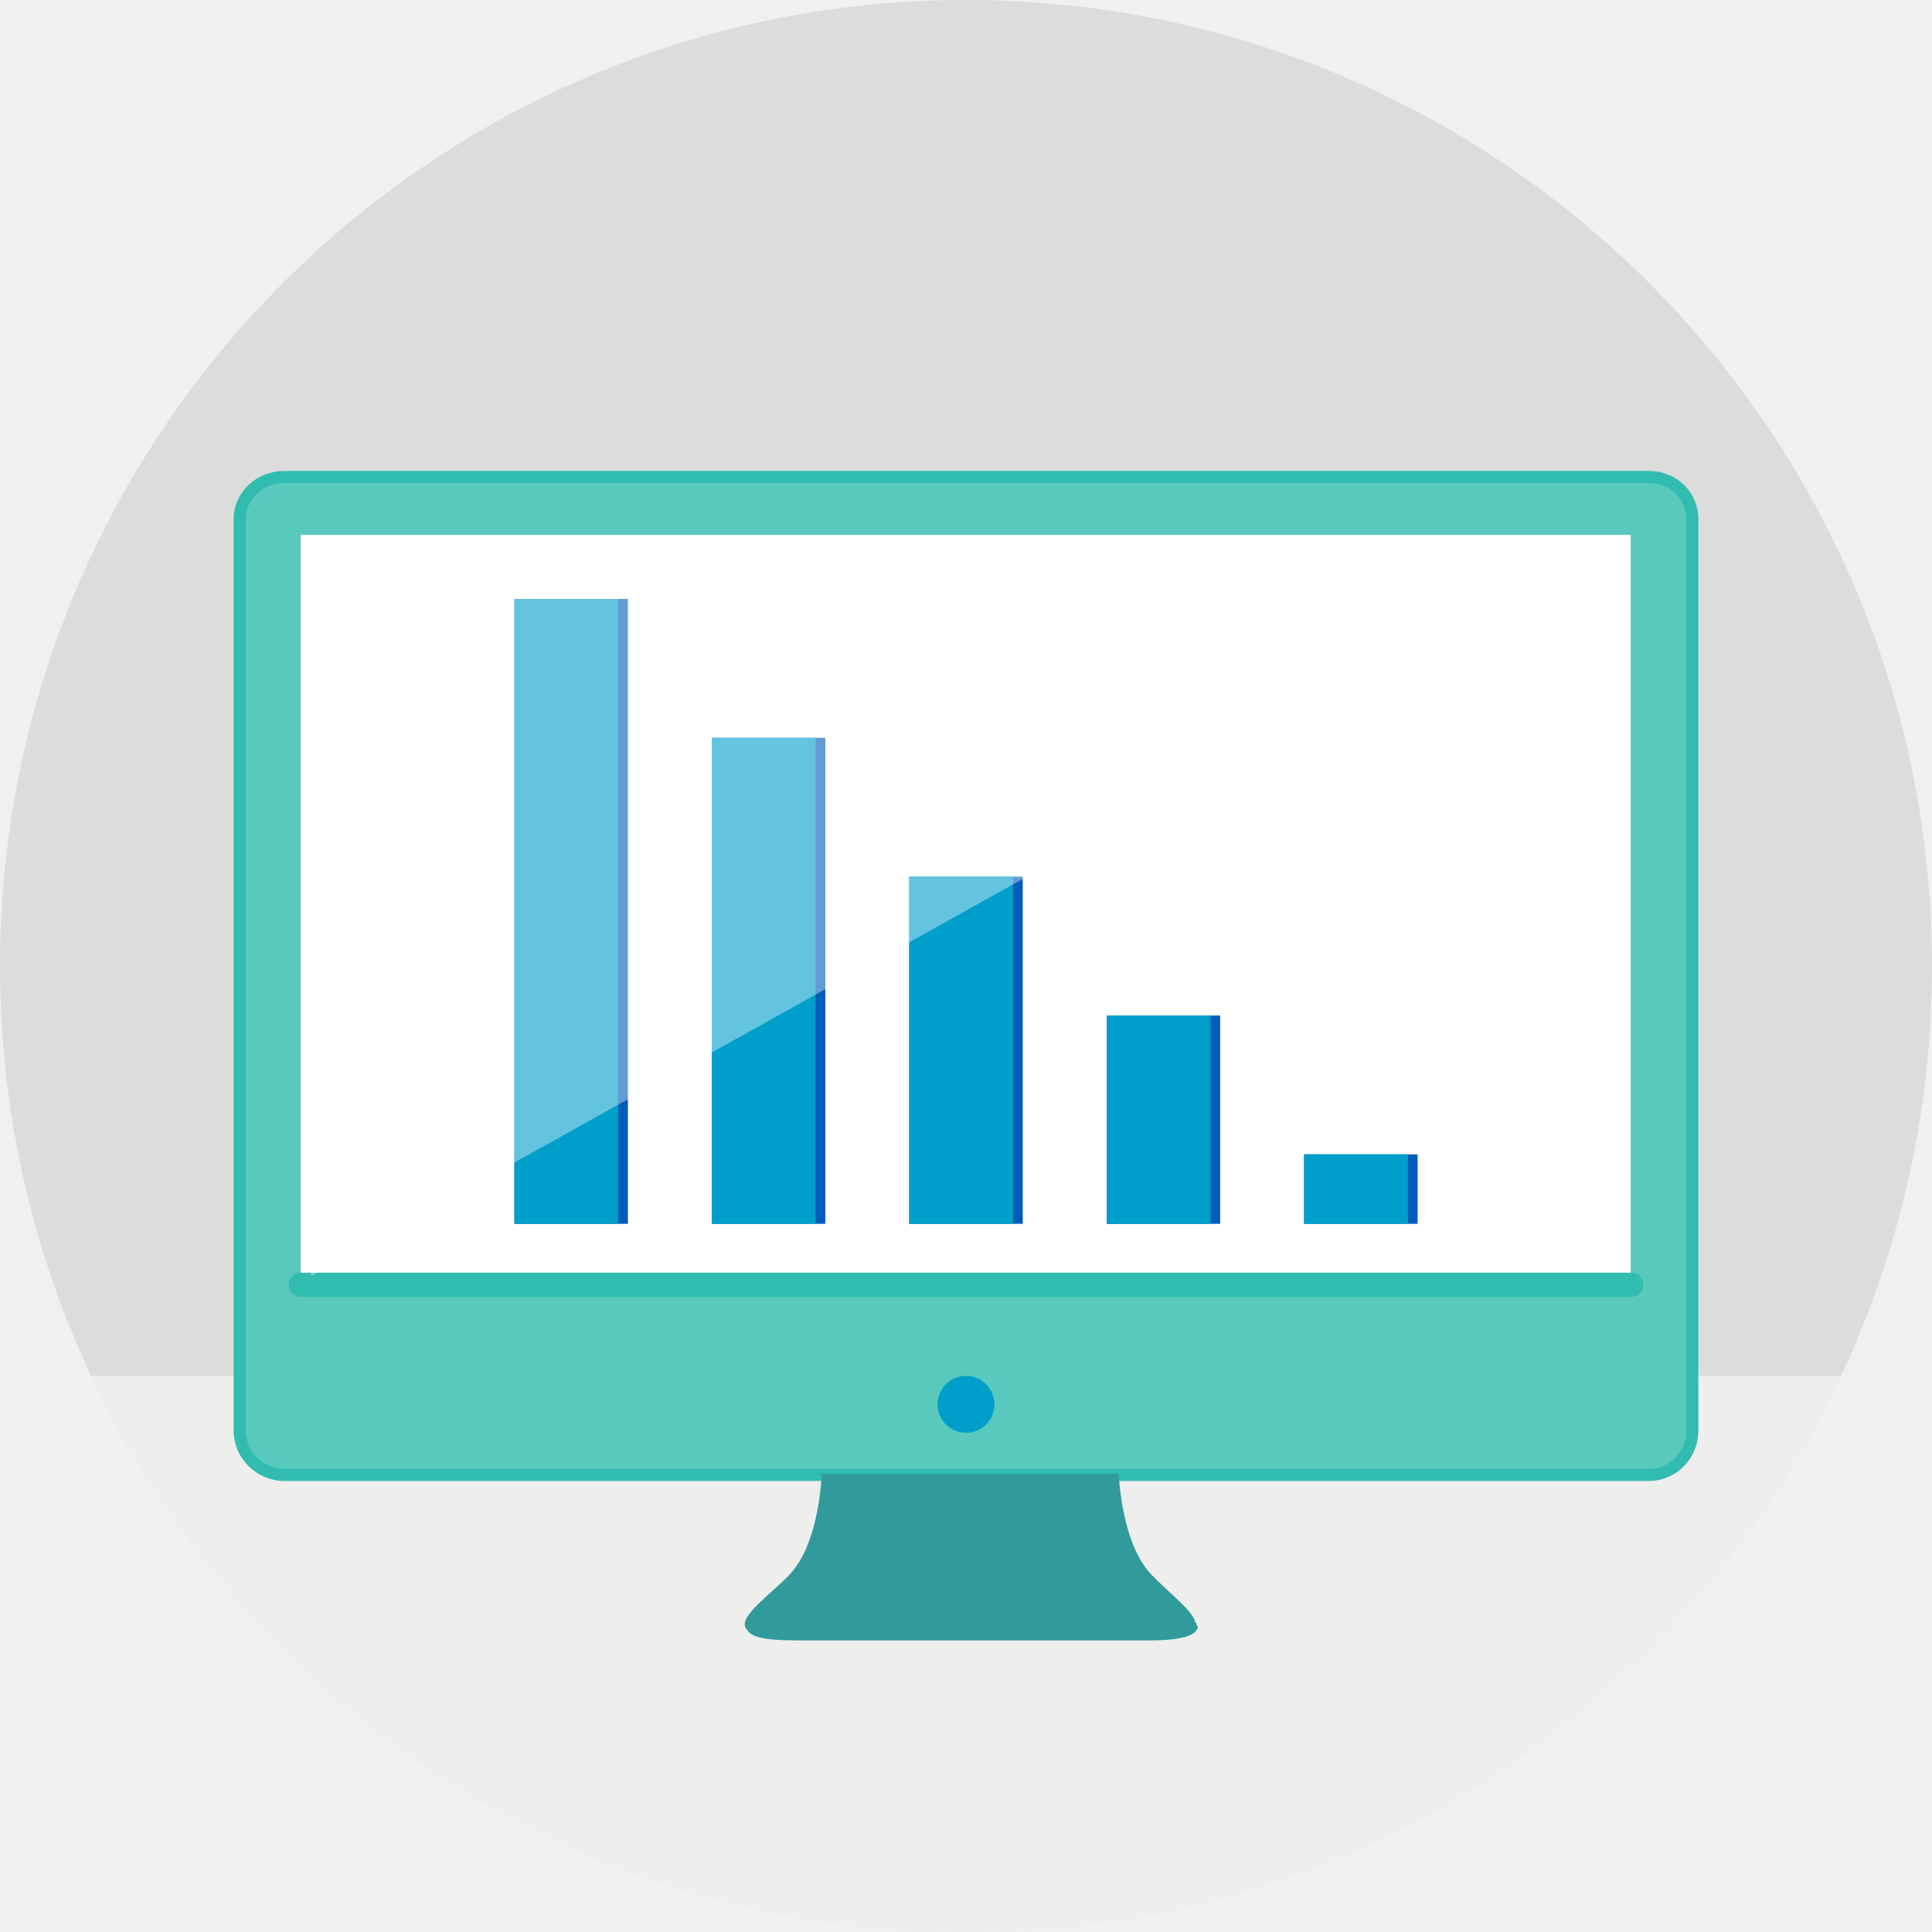
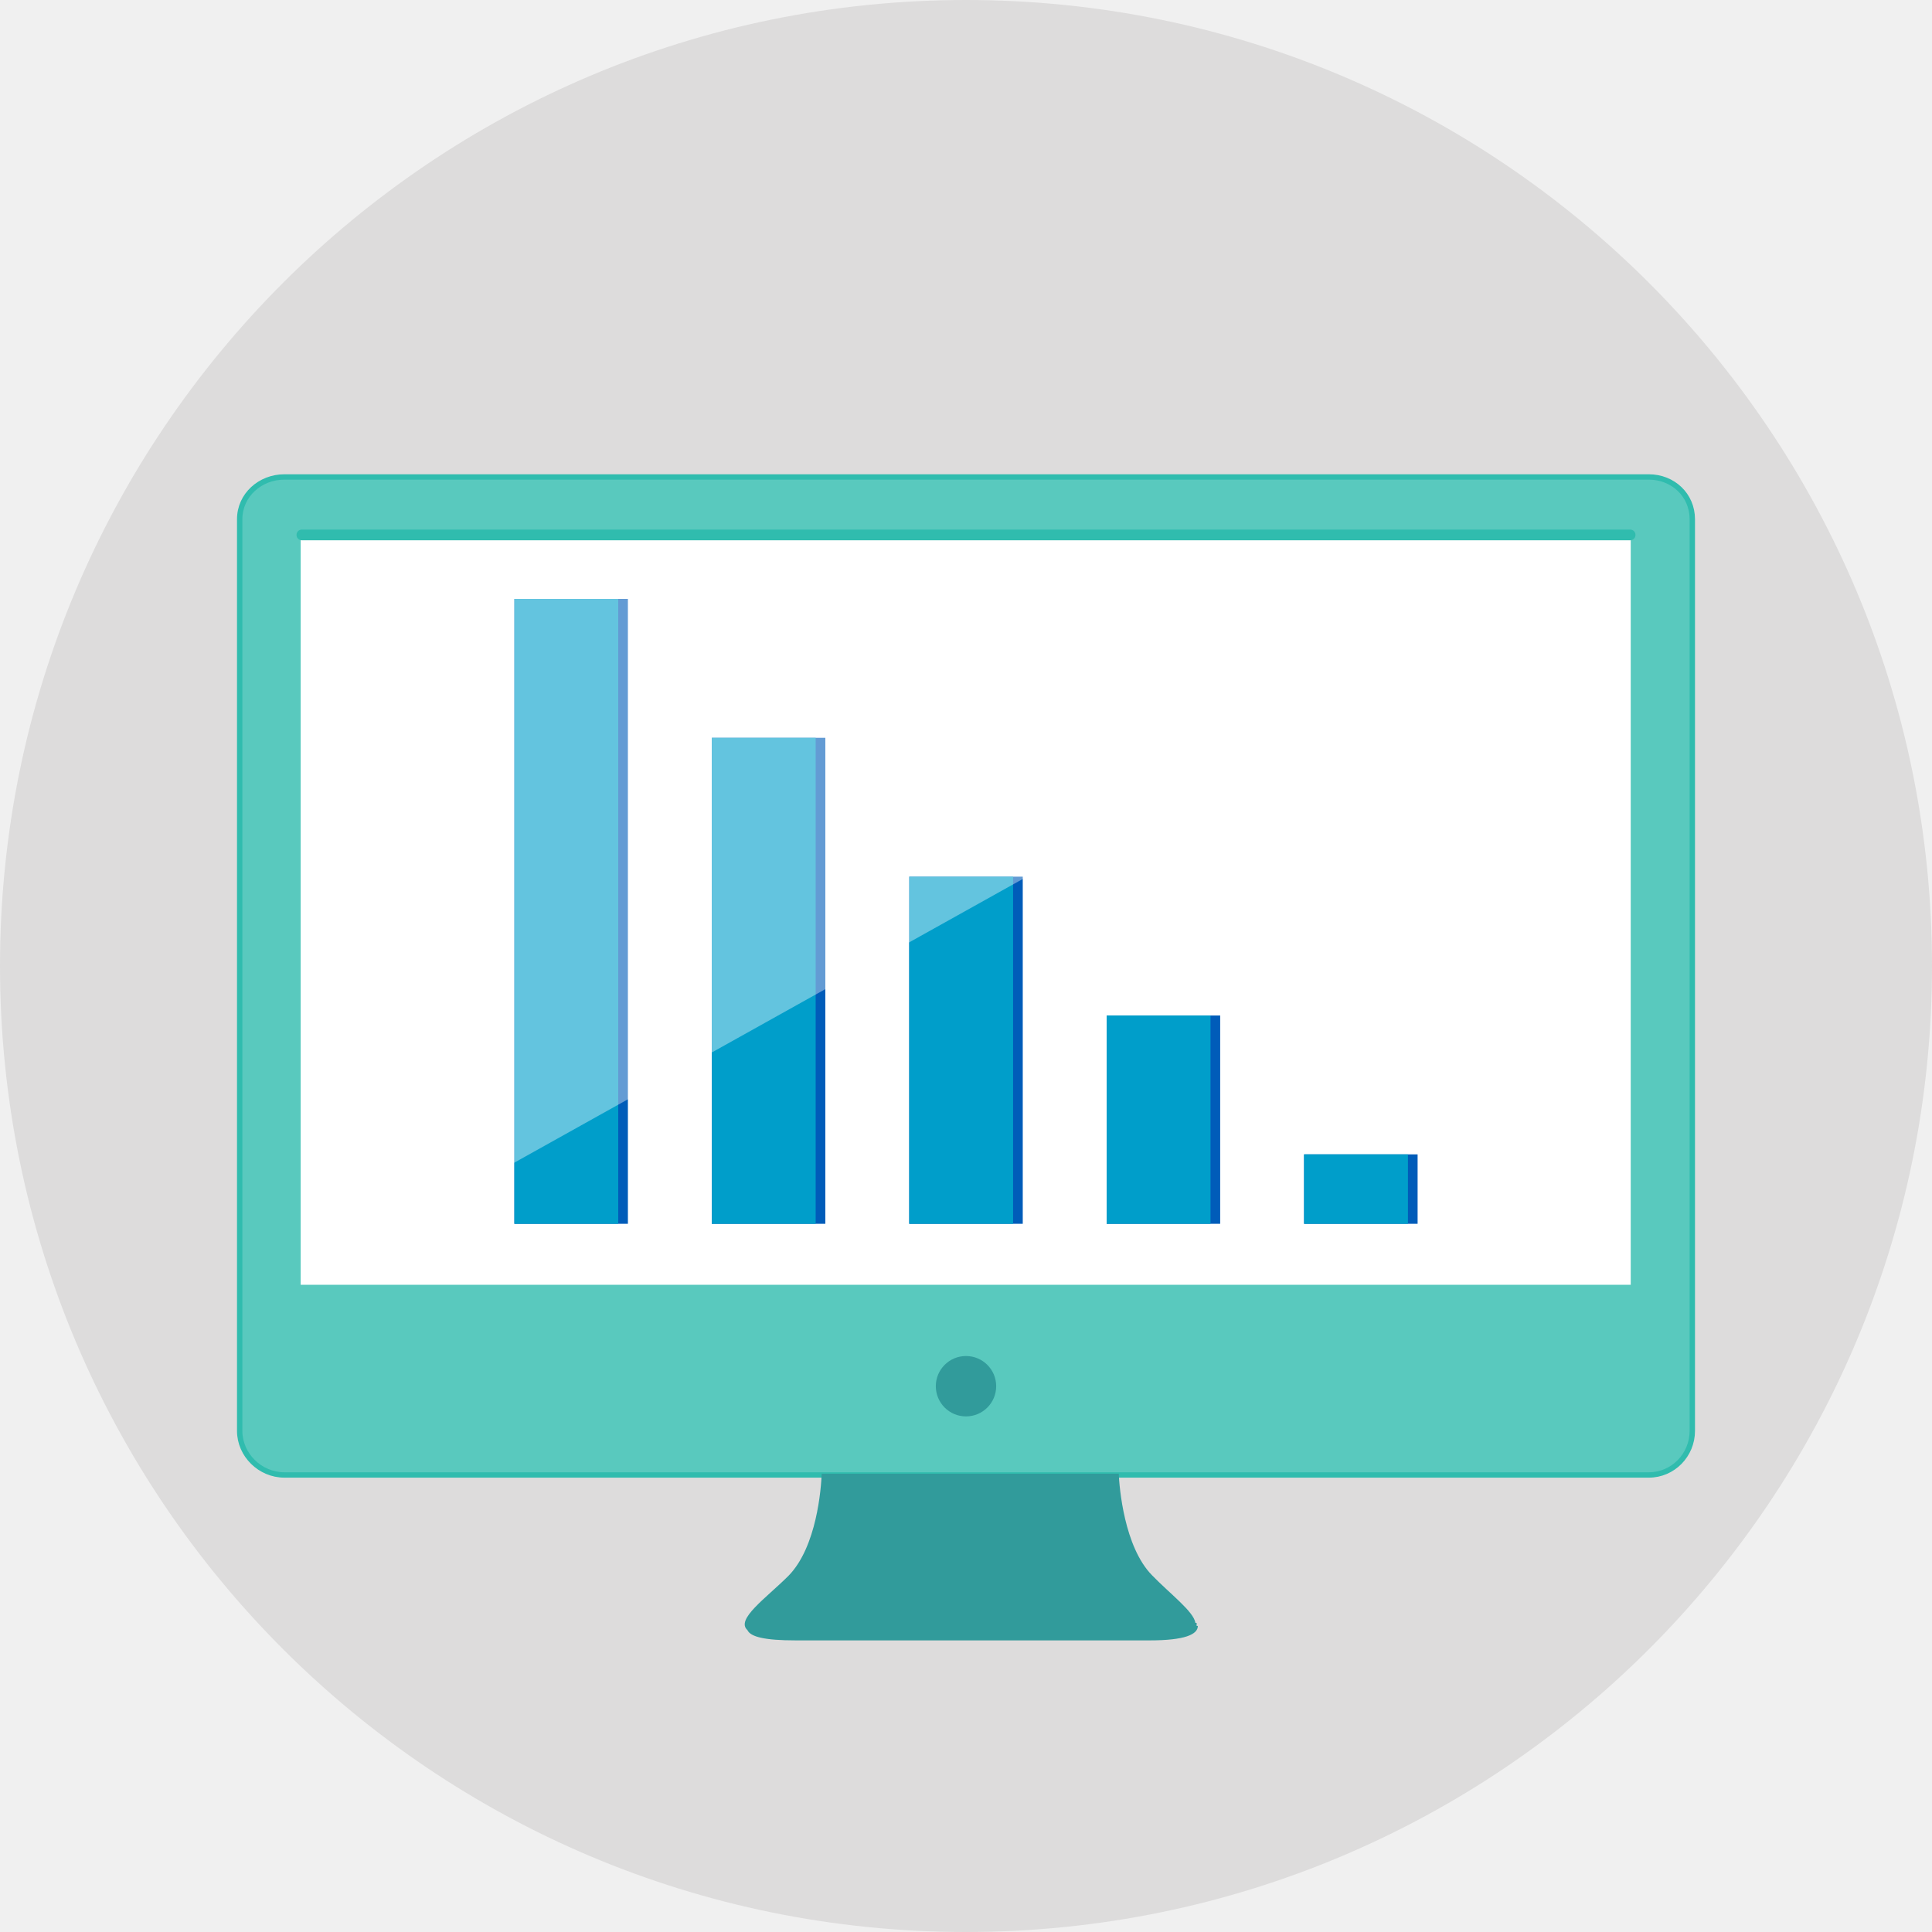
- <svg xmlns="http://www.w3.org/2000/svg" viewBox="0 0 320 320" enable-background="new 0 0 320 320">
-   <circle fill="#DDDCDC" cx="160" cy="160" r="160" />
-   <path fill="#EEEEED" d="M160 320c64.1 0 119.4-37.7 144.9-92.1h-289.8c25.5 54.4 80.8 92.1 144.9 92.1z" />
-   <path fill="#59C9BE" stroke="#30BCAE" stroke-width="2" stroke-miterlimit="10" d="M273.1 79h-226c-4 0-7.4 3-7.4 7v151c0 4 3.4 7.3 7.4 7.3h226c4 0 7.2-3.3 7.2-7.3v-151c0-4-3.2-7-7.2-7z" />
-   <path fill="#319B9B" d="M130.6 261c-3.7 3.7-8.8 7.2-6.8 9 .5 1.1 2.8 1.7 8 1.7h58.6c5.9 0 8-1 8-2.4h-.2v-.5h-.2c-.3-1.9-4.2-4.8-7.2-7.9-4.6-4.7-5.4-14.5-5.5-16.8h-49.2c-.1 2.4-.8 12.1-5.5 16.9z" />
-   <path fill="#fff" d="M270.2 212.8h-220.4v-124.2h220.3v124.2z" />
-   <rect x="49.8" y="88.6" width="220.3" height="124.2" fill="none" />
-   <circle fill="#30BCAE" cx="160" cy="232.6" r="4.7" />
-   <circle fill="#009ECA" cx="160" cy="232.6" r="4.7" />
+ <svg xmlns="http://www.w3.org/2000/svg" viewBox="200 440 320 320" enable-background="new 200 440 320 320">
+   <circle fill="#DDDCDC" cx="360" cy="600" r="160" />
+   <path fill="#59C9BE" stroke="#30BCAE" stroke-width=".889" stroke-miterlimit="10" d="M473.1 519h-226c-4 0-7.4 3-7.4 7v151c0 4 3.4 7.3 7.4 7.3h226c4 0 7.2-3.3 7.2-7.3v-151c0-4-3.2-7-7.2-7z" />
+   <path fill="#319B9B" d="M330.6 701c-3.7 3.7-8.8 7.2-6.8 9 .5 1.1 2.8 1.7 8 1.7h58.6c5.9 0 8-1 8-2.4h-.2v-.5h-.2c-.3-1.9-4.2-4.8-7.2-7.9-4.6-4.7-5.4-14.5-5.5-16.8h-49.2c-.1 2.4-.8 12.1-5.5 16.9z" />
+   <path fill="#fff" d="M470.2 652.8h-220.4v-124.2h220.3v124.2h.1z" />
+   <rect x="249.8" y="528.6" width="220.3" height="124.2" fill="none" />
+   <circle fill="#319B9B" cx="360" cy="669.6" r="5" />
  <g fill="#005CB9">
-     <rect x="117.9" y="122.2" width="18.8" height="80.5" />
-     <rect x="85.2" y="99.2" width="18.8" height="103.5" />
-     <rect x="150.6" y="145.2" width="18.8" height="57.5" />
-     <rect x="183.3" y="168.2" width="18.8" height="34.5" />
-     <rect x="216" y="191.2" width="18.8" height="11.5" />
+     <rect x="317.9" y="562.2" width="18.8" height="80.5" />
+     <rect x="285.2" y="539.2" width="18.8" height="103.5" />
+     <rect x="350.6" y="585.2" width="18.8" height="57.5" />
+     <rect x="383.3" y="608.2" width="18.8" height="34.5" />
+     <rect x="416" y="631.2" width="18.8" height="11.5" />
  </g>
  <g fill="#009ECA">
-     <rect x="117.9" y="122.2" width="17.2" height="80.5" />
-     <rect x="85.2" y="99.2" width="17.2" height="103.5" />
-     <rect x="150.6" y="145.2" width="17.2" height="57.5" />
-     <rect x="183.3" y="168.2" width="17.2" height="34.5" />
-     <rect x="216" y="191.2" width="17.2" height="11.5" />
+     <rect x="317.9" y="562.2" width="17.2" height="80.5" />
+     <rect x="285.2" y="539.2" width="17.2" height="103.5" />
+     <rect x="350.6" y="585.2" width="17.2" height="57.5" />
+     <rect x="383.3" y="608.2" width="17.2" height="34.5" />
+     <rect x="416" y="631.2" width="17.2" height="11.5" />
  </g>
-   <line stroke="#30BCAE" stroke-width="4" stroke-linecap="round" stroke-miterlimit="10" x1="270.2" y1="212.8" x2="49.8" y2="212.8" fill="none" />
-   <polyline opacity=".39" fill="#fff" points="51.8,211.2 268.5,90.3 51.5,90.3 51.5,211.2" />
+   <line stroke="#30BCAE" stroke-width="1.776" stroke-linecap="round" stroke-miterlimit="10" x1="470" y1="528.6" x2="250" y2="528.6" fill="none" />
+   <polyline opacity=".39" fill="#fff" enable-background="new" points="251.8,651.2 468.5,530.3 251.5,530.3 251.5,651.2" />
</svg>
